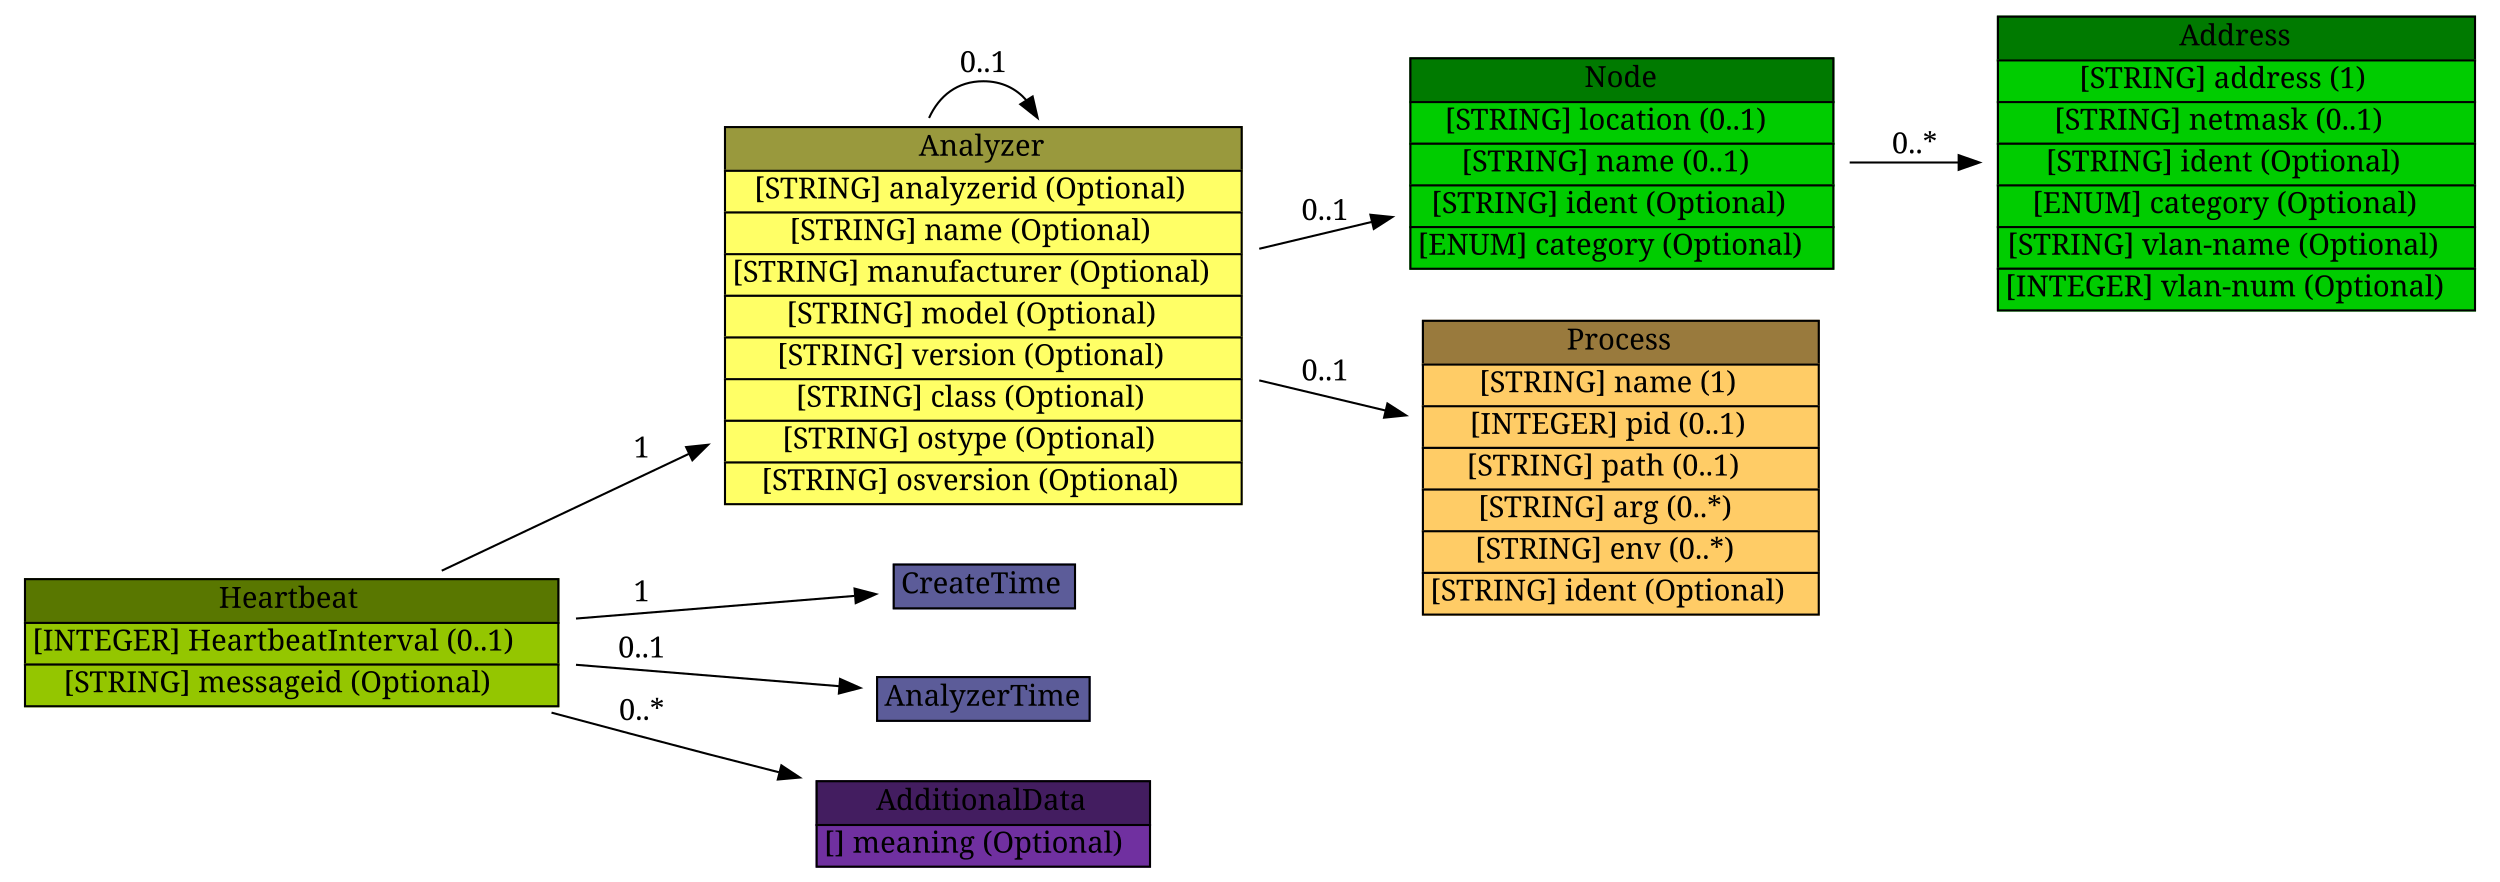
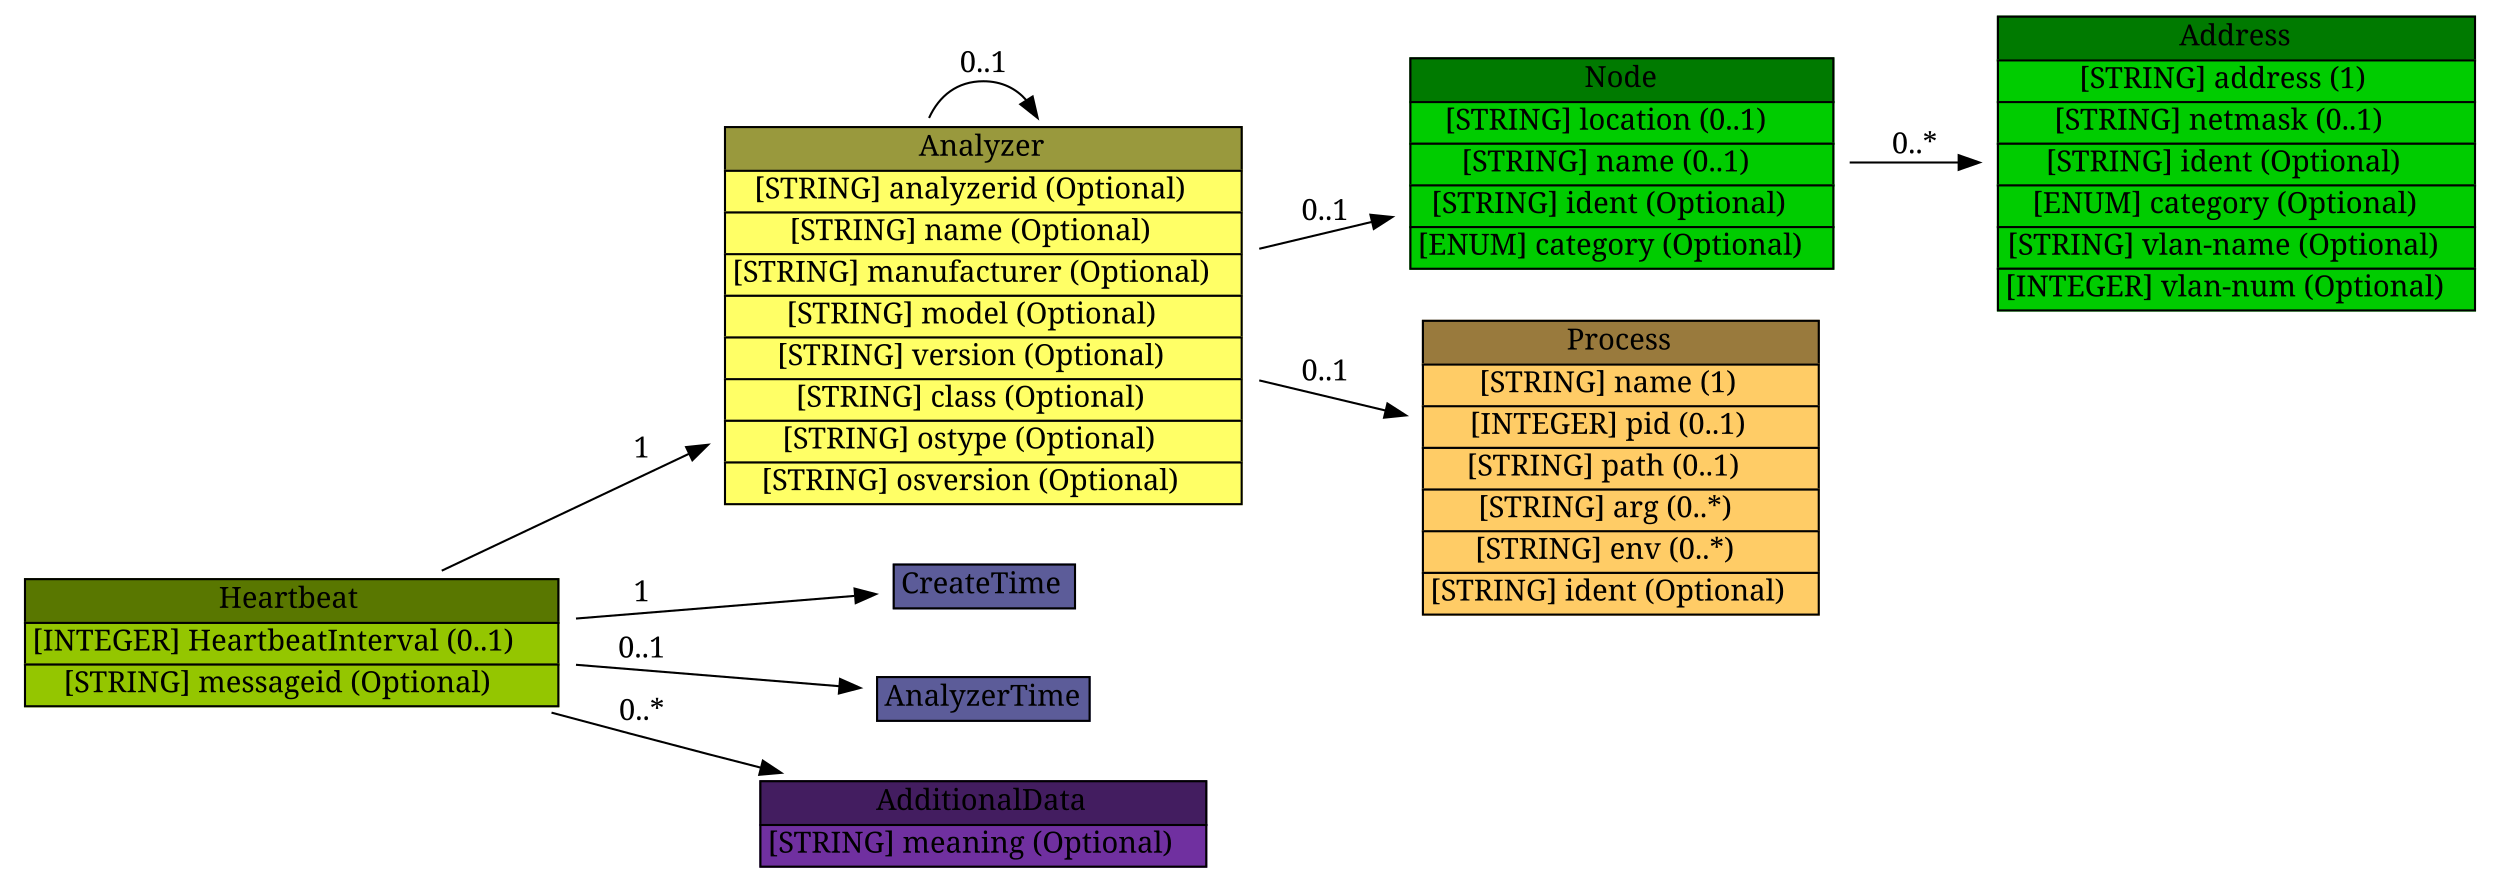
<svg xmlns="http://www.w3.org/2000/svg" xmlns:xlink="http://www.w3.org/1999/xlink" width="1200pt" height="423pt" viewBox="0.00 0.00 1200.00 423.00">
  <g id="graph1" class="graph" transform="scale(1 1) rotate(0) translate(4 419)">
    <polygon fill="white" stroke="white" points="-4,5 -4,-419 1197,-419 1197,5 -4,5" />
    <g id="node1" class="node">
      <a xlink:href="#" xlink:title="Analyzers use Heartbeat messages to indicate their current status to managers. Heartbeats are intended to be sent in a regular period, say, every ten minutes or every hour. The receipt of a Heartbeat message from an analyzer indicates to the manager that the analyzer is up and running; lack of a Heartbeat message (or more likely, lack of some number of consecutive Heartbeat messages) indicates that the analyzer or its network connection has failed. ">
        <polygon fill="#597700" stroke="#597700" points="8,-120 8,-141 264,-141 264,-120 8,-120" />
        <polygon fill="none" stroke="black" points="8,-120 8,-141 264,-141 264,-120 8,-120" />
        <text text-anchor="start" x="101" y="-127.233" font-family="Times Roman,serif" font-size="14.00">Heartbeat</text>
      </a>
      <a xlink:href="#" xlink:title="The interval in seconds at which heartbeats are generated.">
        <polygon fill="#94c600" stroke="#94c600" points="8,-100 8,-120 264,-120 264,-100 8,-100" />
        <polygon fill="none" stroke="black" points="8,-100 8,-120 264,-120 264,-100 8,-100" />
        <text text-anchor="start" x="11.5" y="-106.733" font-family="Times Roman,serif" font-size="14.00">[INTEGER] HeartbeatInterval (0..1) </text>
      </a>
      <a xlink:href="#" xlink:title="A unique identifier for the heartbeat; see Section 3.2.9.">
        <polygon fill="#94c600" stroke="#94c600" points="8,-80 8,-100 264,-100 264,-80 8,-80" />
        <polygon fill="none" stroke="black" points="8,-80 8,-100 264,-100 264,-80 8,-80" />
        <text text-anchor="start" x="26.5" y="-86.733" font-family="Times Roman,serif" font-size="14.00">[STRING] messageid (Optional) </text>
      </a>
    </g>
    <g id="node2" class="node">
      <a xlink:href="#" xlink:title="The Analyzer class identifies the analyzer from which the Alert or Heartbeat message originates. Only one analyzer may be encoded for each alert or heartbeat, and that MUST be the analyzer at which the alert or heartbeat originated. Although the IDMEF data model does not prevent the use of hierarchical intrusion detection systems (where alerts get relayed up the tree), it does not provide any way to record the identity of the &quot;relay&quot; analyzers along the path from the originating analyzer to the manager that ultimately receives the alert. ">
        <polygon fill="#99993d" stroke="#99993d" points="344,-337 344,-358 592,-358 592,-337 344,-337" />
        <polygon fill="none" stroke="black" points="344,-337 344,-358 592,-358 592,-337 344,-337" />
        <text text-anchor="start" x="437" y="-344.233" font-family="Times Roman,serif" font-size="14.00">Analyzer</text>
      </a>
      <a xlink:href="#" xlink:title="(but see below).  A unique identifier for the analyzer; see Section 3.2.9.">
        <polygon fill="#ffff66" stroke="#ffff66" points="344,-317 344,-337 592,-337 592,-317 344,-317" />
        <polygon fill="none" stroke="black" points="344,-317 344,-337 592,-337 592,-317 344,-317" />
        <text text-anchor="start" x="358" y="-323.733" font-family="Times Roman,serif" font-size="14.00">[STRING] analyzerid (Optional) </text>
      </a>
      <a xlink:href="#" xlink:title="An explicit name for the analyzer that may be easier to understand than the analyzerid.">
        <polygon fill="#ffff66" stroke="#ffff66" points="344,-297 344,-317 592,-317 592,-297 344,-297" />
        <polygon fill="none" stroke="black" points="344,-297 344,-317 592,-317 592,-297 344,-297" />
        <text text-anchor="start" x="375" y="-303.733" font-family="Times Roman,serif" font-size="14.00">[STRING] name (Optional) </text>
      </a>
      <a xlink:href="#" xlink:title="The manufacturer of the analyzer software and/or hardware.">
        <polygon fill="#ffff66" stroke="#ffff66" points="344,-277 344,-297 592,-297 592,-277 344,-277" />
        <polygon fill="none" stroke="black" points="344,-277 344,-297 592,-297 592,-277 344,-277" />
        <text text-anchor="start" x="347.5" y="-283.733" font-family="Times Roman,serif" font-size="14.00">[STRING] manufacturer (Optional) </text>
      </a>
      <a xlink:href="#" xlink:title="The model name/number of the analyzer software and/or hardware.">
        <polygon fill="#ffff66" stroke="#ffff66" points="344,-257 344,-277 592,-277 592,-257 344,-257" />
        <polygon fill="none" stroke="black" points="344,-257 344,-277 592,-277 592,-257 344,-257" />
        <text text-anchor="start" x="373.5" y="-263.733" font-family="Times Roman,serif" font-size="14.00">[STRING] model (Optional) </text>
      </a>
      <a xlink:href="#" xlink:title="The version number of the analyzer software and/or hardware.">
        <polygon fill="#ffff66" stroke="#ffff66" points="344,-237 344,-257 592,-257 592,-237 344,-237" />
        <polygon fill="none" stroke="black" points="344,-237 344,-257 592,-257 592,-237 344,-237" />
        <text text-anchor="start" x="369" y="-243.733" font-family="Times Roman,serif" font-size="14.00">[STRING] version (Optional) </text>
      </a>
      <a xlink:href="#" xlink:title="The class of analyzer software and/or hardware.">
        <polygon fill="#ffff66" stroke="#ffff66" points="344,-217 344,-237 592,-237 592,-217 344,-217" />
        <polygon fill="none" stroke="black" points="344,-217 344,-237 592,-237 592,-217 344,-217" />
        <text text-anchor="start" x="378" y="-223.733" font-family="Times Roman,serif" font-size="14.00">[STRING] class (Optional) </text>
      </a>
      <a xlink:href="#" xlink:title="Operating system name.  On POSIX 1003.1 compliant systems, this is the value returned in utsname.sysname by the uname() system call, or the output of the &quot;uname -s&quot; command.">
        <polygon fill="#ffff66" stroke="#ffff66" points="344,-197 344,-217 592,-217 592,-197 344,-197" />
        <polygon fill="none" stroke="black" points="344,-197 344,-217 592,-217 592,-197 344,-197" />
        <text text-anchor="start" x="371.5" y="-203.733" font-family="Times Roman,serif" font-size="14.00">[STRING] ostype (Optional) </text>
      </a>
      <a xlink:href="#" xlink:title="Operating system version.  On POSIX 1003.1 compliant systems, this is the value returned in utsname.release by the uname() system call, or the output of the &quot;uname -r&quot; command.">
        <polygon fill="#ffff66" stroke="#ffff66" points="344,-177 344,-197 592,-197 592,-177 344,-177" />
        <polygon fill="none" stroke="black" points="344,-177 344,-197 592,-197 592,-177 344,-177" />
        <text text-anchor="start" x="361.5" y="-183.733" font-family="Times Roman,serif" font-size="14.00">[STRING] osversion (Optional) </text>
      </a>
    </g>
    <g id="edge10" class="edge">
      <path fill="none" stroke="black" d="M208.039,-145.067C242.79,-161.5 285.733,-181.807 326.635,-201.15" />
      <polygon fill="black" stroke="black" points="325.339,-204.408 335.876,-205.519 328.332,-198.08 325.339,-204.408" />
      <text text-anchor="middle" x="304" y="-199.4" font-family="Times Roman,serif" font-size="14.00">1</text>
    </g>
    <g id="node11" class="node">
      <a xlink:href="#" xlink:title="The CreateTime class is used to indicate the date and time the alert or heartbeat was created by the analyzer. ">
        <polygon fill="#5c5c99" stroke="#5c5c99" points="425,-127 425,-148 512,-148 512,-127 425,-127" />
        <polygon fill="none" stroke="black" points="425,-127 425,-148 512,-148 512,-127 425,-127" />
        <text text-anchor="start" x="428.5" y="-134.233" font-family="Times Roman,serif" font-size="14.00">CreateTime</text>
      </a>
    </g>
    <g id="edge12" class="edge">
      <path fill="none" stroke="black" d="M272.474,-122.099C318.902,-125.875 368.514,-129.909 406.146,-132.97" />
      <polygon fill="black" stroke="black" points="406.179,-136.484 416.43,-133.806 406.746,-129.507 406.179,-136.484" />
      <text text-anchor="middle" x="304" y="-130.4" font-family="Times Roman,serif" font-size="14.00">1</text>
    </g>
    <g id="node13" class="node">
      <a xlink:href="#" xlink:title="The AnalyzerTime class is used to indicate the current date and time on the analyzer. Its values should be filled in as late as possible in the message transmission process, ideally immediately before placing the message &quot;on the wire&quot;. ">
        <polygon fill="#5c5c99" stroke="#5c5c99" points="417,-73 417,-94 519,-94 519,-73 417,-73" />
        <polygon fill="none" stroke="black" points="417,-73 417,-94 519,-94 519,-73 417,-73" />
        <text text-anchor="start" x="420.5" y="-80.233" font-family="Times Roman,serif" font-size="14.00">AnalyzerTime</text>
      </a>
    </g>
    <g id="edge14" class="edge">
      <path fill="none" stroke="black" d="M272.474,-99.901C315.96,-96.365 362.238,-92.601 398.85,-89.624" />
      <polygon fill="black" stroke="black" points="399.226,-93.105 408.91,-88.805 398.659,-86.128 399.226,-93.105" />
      <text text-anchor="middle" x="304" y="-103.4" font-family="Times Roman,serif" font-size="14.00">0..1</text>
    </g>
    <g id="node15" class="node">
      <a xlink:href="#" xlink:title="The AdditionalData class is used to provide information that cannot be represented by the data model. AdditionalData can be used to provide atomic data (integers, strings, etc.) in cases where only small amounts of additional information need to be sent; it can also be used to extend the data model and the DTD to support the transmission of complex data (such as packet headers). Detailed instructions for extending the data model and the DTD are provided in Section 5. ">
-         <polygon fill="#431d60" stroke="#431d60" points="388,-23 388,-44 548,-44 548,-23 388,-23" />
-         <polygon fill="none" stroke="black" points="388,-23 388,-44 548,-44 548,-23 388,-23" />
+         <polygon fill="#431d60" stroke="#431d60" points="361,-23 361,-44 575,-44 575,-23 361,-23" />
+         <polygon fill="none" stroke="black" points="361,-23 361,-44 575,-44 575,-23 361,-23" />
        <text text-anchor="start" x="416.5" y="-30.233" font-family="Times Roman,serif" font-size="14.00">AdditionalData</text>
      </a>
      <a xlink:href="#" xlink:title="A string describing the meaning of the element content. These values will be vendor/implementation dependent; the method for ensuring that managers understand the strings sent by analyzers is outside the scope of this specification.  A list of acceptable meaning keywords is not within the scope of the document, although later versions may undertake to establish such a list.">
-         <polygon fill="#7030a0" stroke="#7030a0" points="388,-3 388,-23 548,-23 548,-3 388,-3" />
-         <polygon fill="none" stroke="black" points="388,-3 388,-23 548,-23 548,-3 388,-3" />
-         <text text-anchor="start" x="391.5" y="-9.733" font-family="Times Roman,serif" font-size="14.00">[] meaning (Optional) </text>
+         <polygon fill="#7030a0" stroke="#7030a0" points="361,-3 361,-23 575,-23 575,-3 361,-3" />
+         <polygon fill="none" stroke="black" points="361,-3 361,-23 575,-23 575,-3 361,-3" />
+         <text text-anchor="start" x="364.5" y="-9.733" font-family="Times Roman,serif" font-size="14.00">[STRING] meaning (Optional) </text>
      </a>
    </g>
    <g id="edge16" class="edge">
-       <path fill="none" stroke="black" d="M260.729,-76.936C285.64,-70.242 311.634,-63.335 336,-57 346.963,-54.15 358.451,-51.21 369.881,-48.313" />
-       <polygon fill="black" stroke="black" points="371.06,-51.625 379.897,-45.782 369.345,-44.839 371.06,-51.625" />
+       <path fill="none" stroke="black" d="M260.729,-76.936C285.64,-70.242 311.634,-63.335 336,-57 344.134,-54.885 352.556,-52.721 361.03,-50.562" />
+       <polygon fill="black" stroke="black" points="362.157,-53.887 370.987,-48.033 360.433,-47.102 362.157,-53.887" />
      <text text-anchor="middle" x="304" y="-73.4" font-family="Times Roman,serif" font-size="14.00">0..*</text>
    </g>
    <g id="edge8" class="edge">
      <path fill="none" stroke="black" d="M441.942,-362.373C446.822,-373.068 455.508,-380 468,-380 476.784,-380 483.685,-376.573 488.706,-370.821" />
      <polygon fill="black" stroke="black" points="491.662,-372.693 494.058,-362.373 485.749,-368.947 491.662,-372.693" />
      <text text-anchor="middle" x="468" y="-384.4" font-family="Times Roman,serif" font-size="14.00">0..1</text>
    </g>
    <g id="node3" class="node">
      <a xlink:href="#" xlink:title="The Node class is used to identify hosts and other network devices (routers, switches, etc.). ">
        <polygon fill="#007a00" stroke="#007a00" points="673,-370 673,-391 876,-391 876,-370 673,-370" />
        <polygon fill="none" stroke="black" points="673,-370 673,-391 876,-391 876,-370 673,-370" />
        <text text-anchor="start" x="756.5" y="-377.233" font-family="Times Roman,serif" font-size="14.00">Node</text>
      </a>
      <a xlink:href="#" xlink:title="The location of the equipment.">
        <polygon fill="#00cc00" stroke="#00cc00" points="673,-350 673,-370 876,-370 876,-350 673,-350" />
        <polygon fill="none" stroke="black" points="673,-350 673,-370 876,-370 876,-350 673,-350" />
        <text text-anchor="start" x="689.5" y="-356.733" font-family="Times Roman,serif" font-size="14.00">[STRING] location (0..1) </text>
      </a>
      <a xlink:href="#" xlink:title="The name of the equipment.  This information MUST be provided if no Address information is given.">
        <polygon fill="#00cc00" stroke="#00cc00" points="673,-330 673,-350 876,-350 876,-330 673,-330" />
        <polygon fill="none" stroke="black" points="673,-330 673,-350 876,-350 876,-330 673,-330" />
        <text text-anchor="start" x="697.5" y="-336.733" font-family="Times Roman,serif" font-size="14.00">[STRING] name (0..1) </text>
      </a>
      <a xlink:href="#" xlink:title="A unique identifier for the node; see Section 3.2.9.">
        <polygon fill="#00cc00" stroke="#00cc00" points="673,-310 673,-330 876,-330 876,-310 673,-310" />
        <polygon fill="none" stroke="black" points="673,-310 673,-330 876,-330 876,-310 673,-310" />
        <text text-anchor="start" x="683" y="-316.733" font-family="Times Roman,serif" font-size="14.00">[STRING] ident (Optional) </text>
      </a>
      <a xlink:href="#" xlink:title="The &quot;domain&quot; from which the name information was obtained, if relevant.  The permitted values for this attribute are shown in the table below.  The default value is &quot;unknown&quot;. (See also Section 10 for extensions to the table.)">
        <polygon fill="#00cc00" stroke="#00cc00" points="673,-290 673,-310 876,-310 876,-290 673,-290" />
        <polygon fill="none" stroke="black" points="673,-290 673,-310 876,-310 876,-290 673,-290" />
        <text text-anchor="start" x="676.5" y="-296.733" font-family="Times Roman,serif" font-size="14.00">[ENUM] category (Optional) </text>
      </a>
    </g>
    <g id="edge4" class="edge">
      <path fill="none" stroke="black" d="M600.436,-299.594C618.426,-303.886 636.802,-308.27 654.545,-312.503" />
      <polygon fill="black" stroke="black" points="653.791,-315.921 664.331,-314.837 655.416,-309.112 653.791,-315.921" />
      <text text-anchor="middle" x="632" y="-313.4" font-family="Times Roman,serif" font-size="14.00">0..1</text>
    </g>
    <g id="node7" class="node">
      <a xlink:href="#" xlink:title="The Process class is used to describe processes being executed on sources, targets, and analyzers. ">
        <polygon fill="#997a3d" stroke="#997a3d" points="679,-244 679,-265 869,-265 869,-244 679,-244" />
        <polygon fill="none" stroke="black" points="679,-244 679,-265 869,-265 869,-244 679,-244" />
        <text text-anchor="start" x="748" y="-251.233" font-family="Times Roman,serif" font-size="14.00">Process</text>
      </a>
      <a xlink:href="#" xlink:title="The name of the program being executed. This is a short name; path and argument information are provided elsewhere.">
        <polygon fill="#ffcc66" stroke="#ffcc66" points="679,-224 679,-244 869,-244 869,-224 679,-224" />
        <polygon fill="none" stroke="black" points="679,-224 679,-244 869,-244 869,-224 679,-224" />
        <text text-anchor="start" x="706" y="-230.733" font-family="Times Roman,serif" font-size="14.00">[STRING] name (1) </text>
      </a>
      <a xlink:href="#" xlink:title="The process identifier of the process.">
        <polygon fill="#ffcc66" stroke="#ffcc66" points="679,-204 679,-224 869,-224 869,-204 679,-204" />
        <polygon fill="none" stroke="black" points="679,-204 679,-224 869,-224 869,-204 679,-204" />
        <text text-anchor="start" x="701.5" y="-210.733" font-family="Times Roman,serif" font-size="14.00">[INTEGER] pid (0..1) </text>
      </a>
      <a xlink:href="#" xlink:title="The full path of the program being executed.">
        <polygon fill="#ffcc66" stroke="#ffcc66" points="679,-184 679,-204 869,-204 869,-184 679,-184" />
        <polygon fill="none" stroke="black" points="679,-184 679,-204 869,-204 869,-184 679,-184" />
        <text text-anchor="start" x="700" y="-190.733" font-family="Times Roman,serif" font-size="14.00">[STRING] path (0..1) </text>
      </a>
      <a xlink:href="#" xlink:title="A command-line argument to the program. Multiple arguments may be specified (they are assumed to have occurred in the same order they are provided) with multiple uses of arg.">
        <polygon fill="#ffcc66" stroke="#ffcc66" points="679,-164 679,-184 869,-184 869,-164 679,-164" />
        <polygon fill="none" stroke="black" points="679,-164 679,-184 869,-184 869,-164 679,-164" />
        <text text-anchor="start" x="705.5" y="-170.733" font-family="Times Roman,serif" font-size="14.00">[STRING] arg (0..*) </text>
      </a>
      <a xlink:href="#" xlink:title="An environment string associated with the process; generally of the format &quot;VARIABLE=value&quot;.  Multiple environment strings may be specified with multiple uses of env.">
        <polygon fill="#ffcc66" stroke="#ffcc66" points="679,-144 679,-164 869,-164 869,-144 679,-144" />
        <polygon fill="none" stroke="black" points="679,-144 679,-164 869,-164 869,-144 679,-144" />
        <text text-anchor="start" x="704" y="-150.733" font-family="Times Roman,serif" font-size="14.00">[STRING] env (0..*) </text>
      </a>
      <a xlink:href="#" xlink:title="A unique identifier for the process; see Section 3.2.9.">
        <polygon fill="#ffcc66" stroke="#ffcc66" points="679,-124 679,-144 869,-144 869,-124 679,-124" />
        <polygon fill="none" stroke="black" points="679,-124 679,-144 869,-144 869,-124 679,-124" />
        <text text-anchor="start" x="682.5" y="-130.733" font-family="Times Roman,serif" font-size="14.00">[STRING] ident (Optional) </text>
      </a>
    </g>
    <g id="edge6" class="edge">
      <path fill="none" stroke="black" d="M600.436,-236.406C620.61,-231.593 641.27,-226.664 660.978,-221.963" />
      <polygon fill="black" stroke="black" points="661.964,-225.326 670.879,-219.601 660.34,-218.517 661.964,-225.326" />
      <text text-anchor="middle" x="632" y="-236.4" font-family="Times Roman,serif" font-size="14.00">0..1</text>
    </g>
    <g id="node4" class="node">
      <a xlink:href="#" xlink:title="The Address class is used to represent network, hardware, and application addresses. ">
        <polygon fill="#007a00" stroke="#007a00" points="955,-390 955,-411 1184,-411 1184,-390 955,-390" />
        <polygon fill="none" stroke="black" points="955,-390 955,-411 1184,-411 1184,-390 955,-390" />
        <text text-anchor="start" x="1042" y="-397.233" font-family="Times Roman,serif" font-size="14.00">Address</text>
      </a>
      <a xlink:href="#" xlink:title="The address information.  The format of this data is governed by the category attribute.">
        <polygon fill="#00cc00" stroke="#00cc00" points="955,-370 955,-390 1184,-390 1184,-370 955,-370" />
        <polygon fill="none" stroke="black" points="955,-370 955,-390 1184,-390 1184,-370 955,-370" />
        <text text-anchor="start" x="994" y="-376.733" font-family="Times Roman,serif" font-size="14.00">[STRING] address (1) </text>
      </a>
      <a xlink:href="#" xlink:title="The network mask for the address, if appropriate.">
        <polygon fill="#00cc00" stroke="#00cc00" points="955,-350 955,-370 1184,-370 1184,-350 955,-350" />
        <polygon fill="none" stroke="black" points="955,-350 955,-370 1184,-370 1184,-350 955,-350" />
        <text text-anchor="start" x="982" y="-356.733" font-family="Times Roman,serif" font-size="14.00">[STRING] netmask (0..1) </text>
      </a>
      <a xlink:href="#" xlink:title="A unique identifier for the address; see Section 3.2.9.">
        <polygon fill="#00cc00" stroke="#00cc00" points="955,-330 955,-350 1184,-350 1184,-330 955,-330" />
        <polygon fill="none" stroke="black" points="955,-330 955,-350 1184,-350 1184,-330 955,-330" />
        <text text-anchor="start" x="978" y="-336.733" font-family="Times Roman,serif" font-size="14.00">[STRING] ident (Optional) </text>
      </a>
      <a xlink:href="#" xlink:title="The type of address represented.  The permitted values for this attribute are shown below.  The default value is &quot;unknown&quot;.  (See also Section 10.)">
        <polygon fill="#00cc00" stroke="#00cc00" points="955,-310 955,-330 1184,-330 1184,-310 955,-310" />
        <polygon fill="none" stroke="black" points="955,-310 955,-330 1184,-330 1184,-310 955,-310" />
        <text text-anchor="start" x="971.5" y="-316.733" font-family="Times Roman,serif" font-size="14.00">[ENUM] category (Optional) </text>
      </a>
      <a xlink:href="#" xlink:title="The name of the Virtual LAN to which the address belongs.">
        <polygon fill="#00cc00" stroke="#00cc00" points="955,-290 955,-310 1184,-310 1184,-290 955,-290" />
        <polygon fill="none" stroke="black" points="955,-290 955,-310 1184,-310 1184,-290 955,-290" />
        <text text-anchor="start" x="959.5" y="-296.733" font-family="Times Roman,serif" font-size="14.00">[STRING] vlan-name (Optional) </text>
      </a>
      <a xlink:href="#" xlink:title="The number of the Virtual LAN to which the address belongs.">
        <polygon fill="#00cc00" stroke="#00cc00" points="955,-270 955,-290 1184,-290 1184,-270 955,-270" />
        <polygon fill="none" stroke="black" points="955,-270 955,-290 1184,-290 1184,-270 955,-270" />
        <text text-anchor="start" x="958.5" y="-276.733" font-family="Times Roman,serif" font-size="14.00">[INTEGER] vlan-num (Optional) </text>
      </a>
    </g>
    <g id="edge2" class="edge">
      <path fill="none" stroke="black" d="M883.847,-341C900.827,-341 918.521,-341 935.944,-341" />
      <polygon fill="black" stroke="black" points="936.163,-344.5 946.163,-341 936.163,-337.5 936.163,-344.5" />
      <text text-anchor="middle" x="915" y="-345.4" font-family="Times Roman,serif" font-size="14.00">0..*</text>
    </g>
  </g>
</svg>
